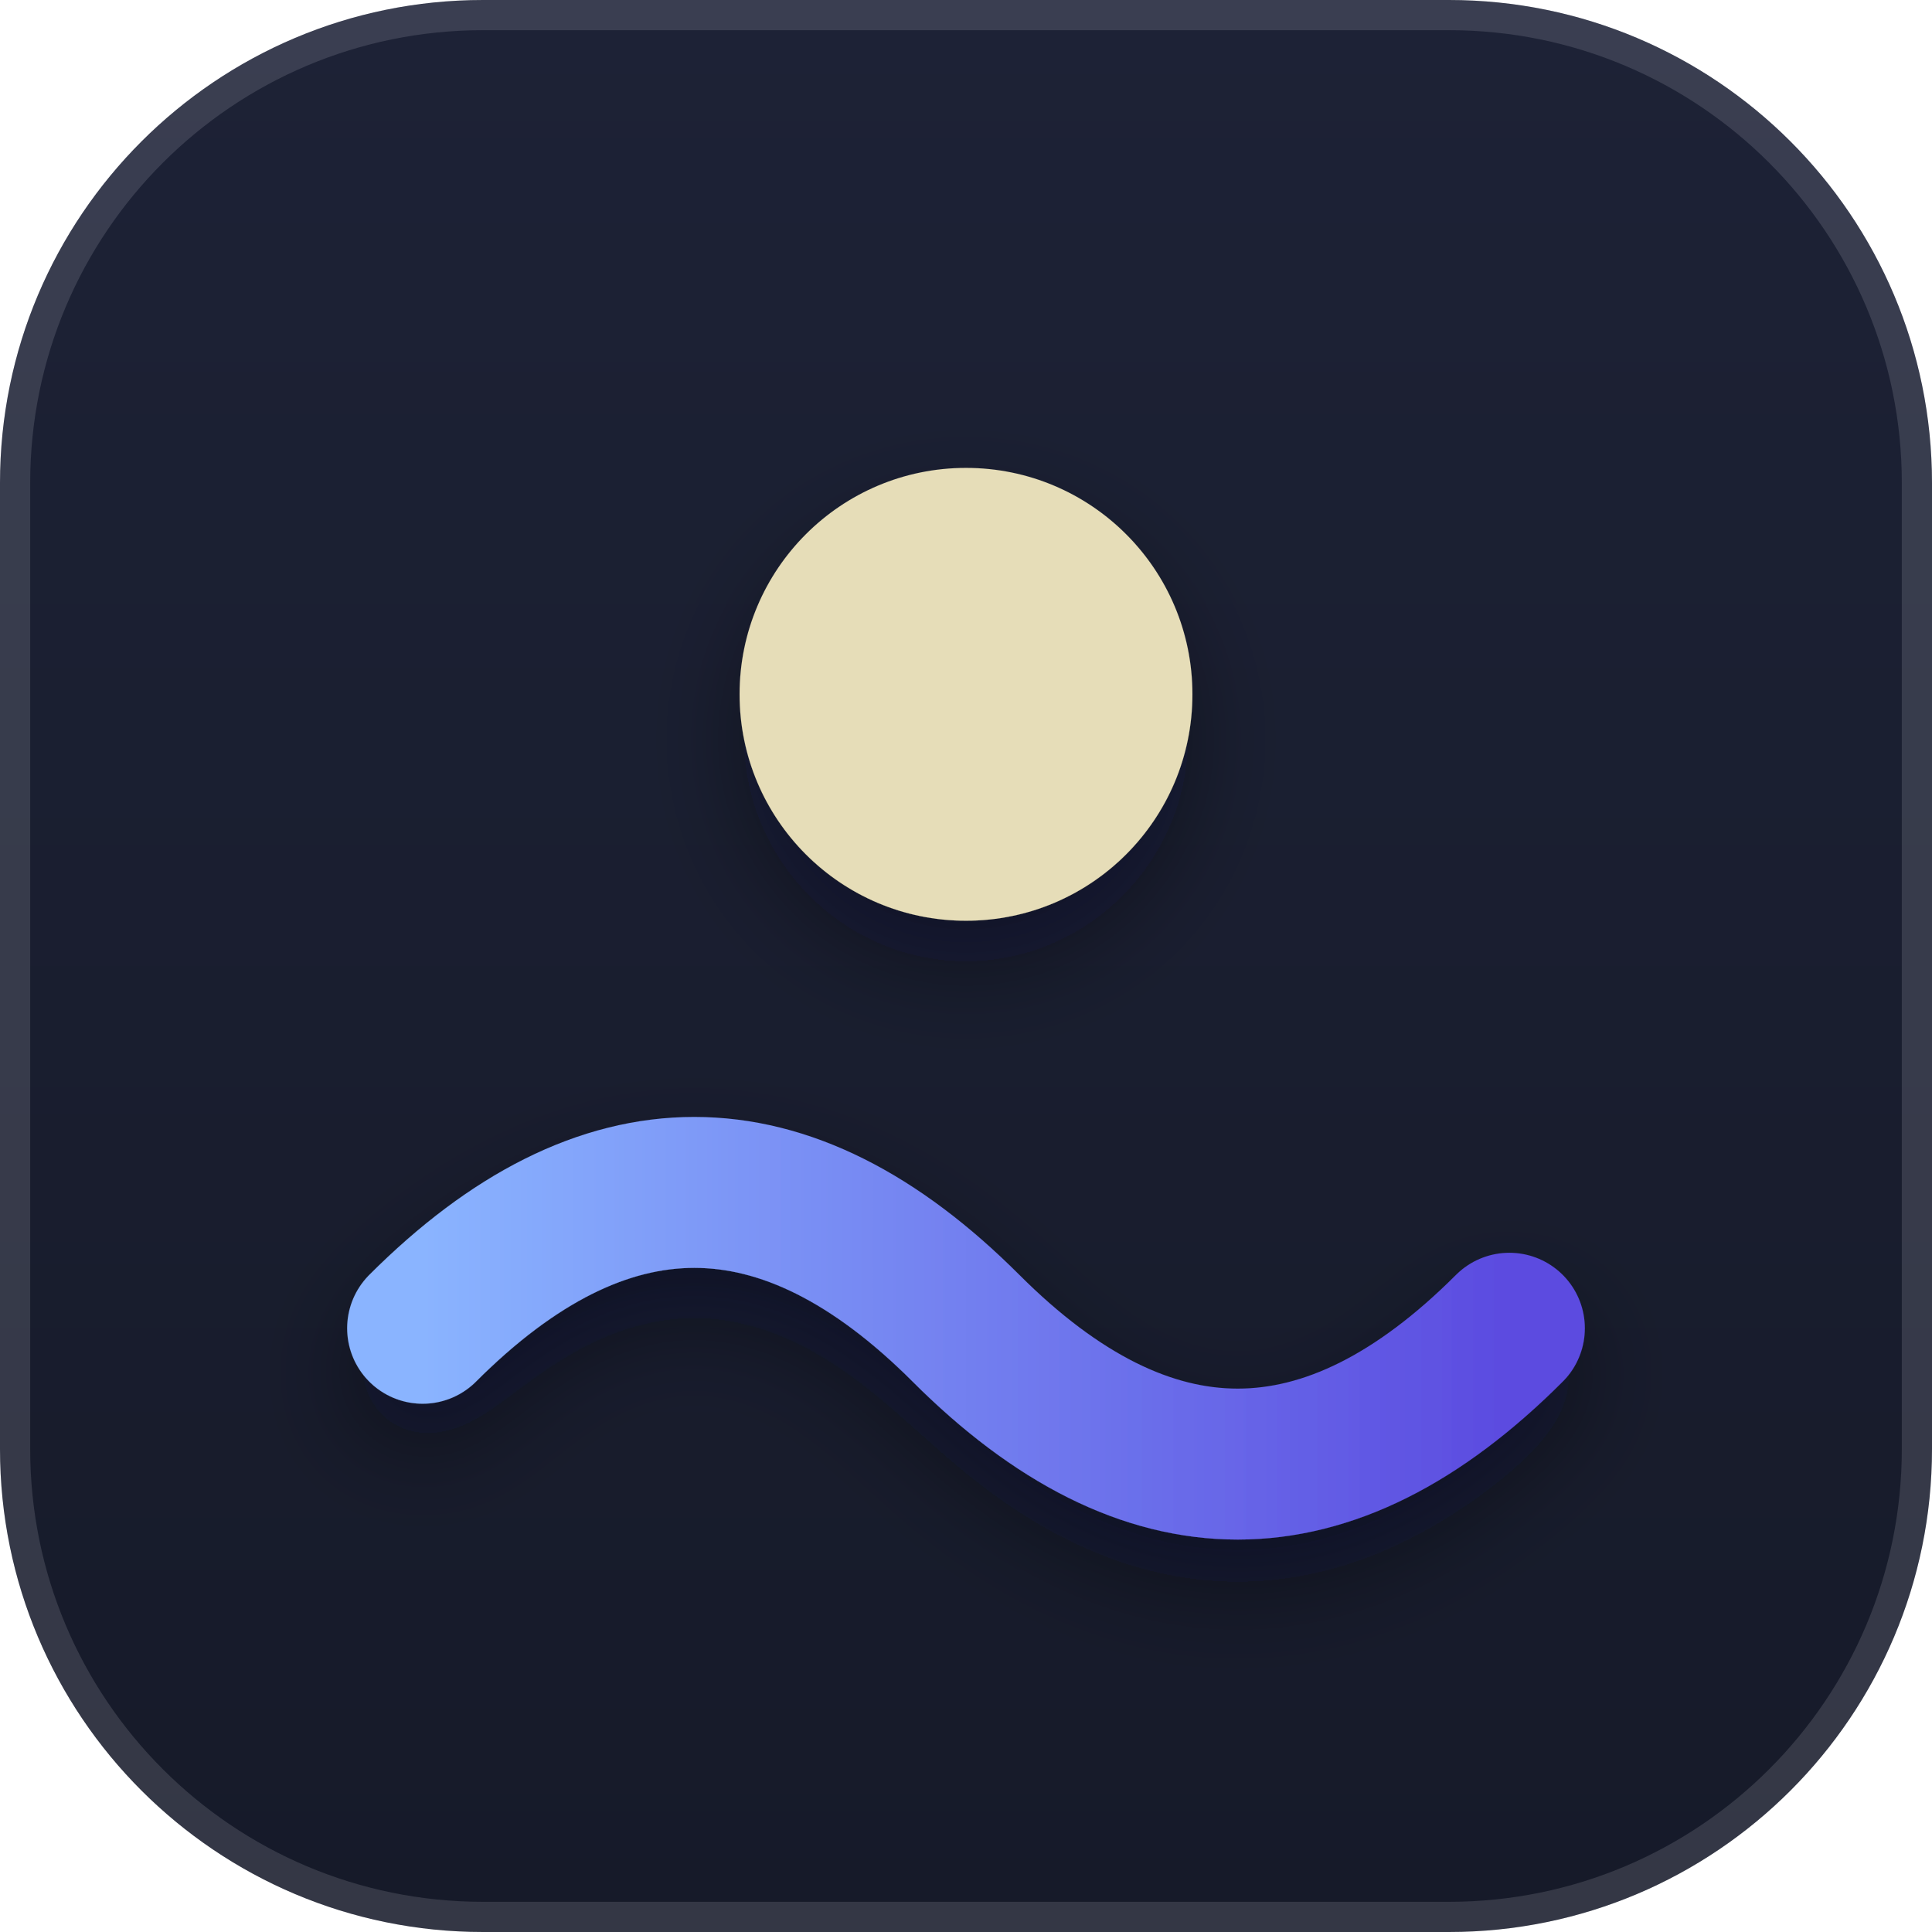
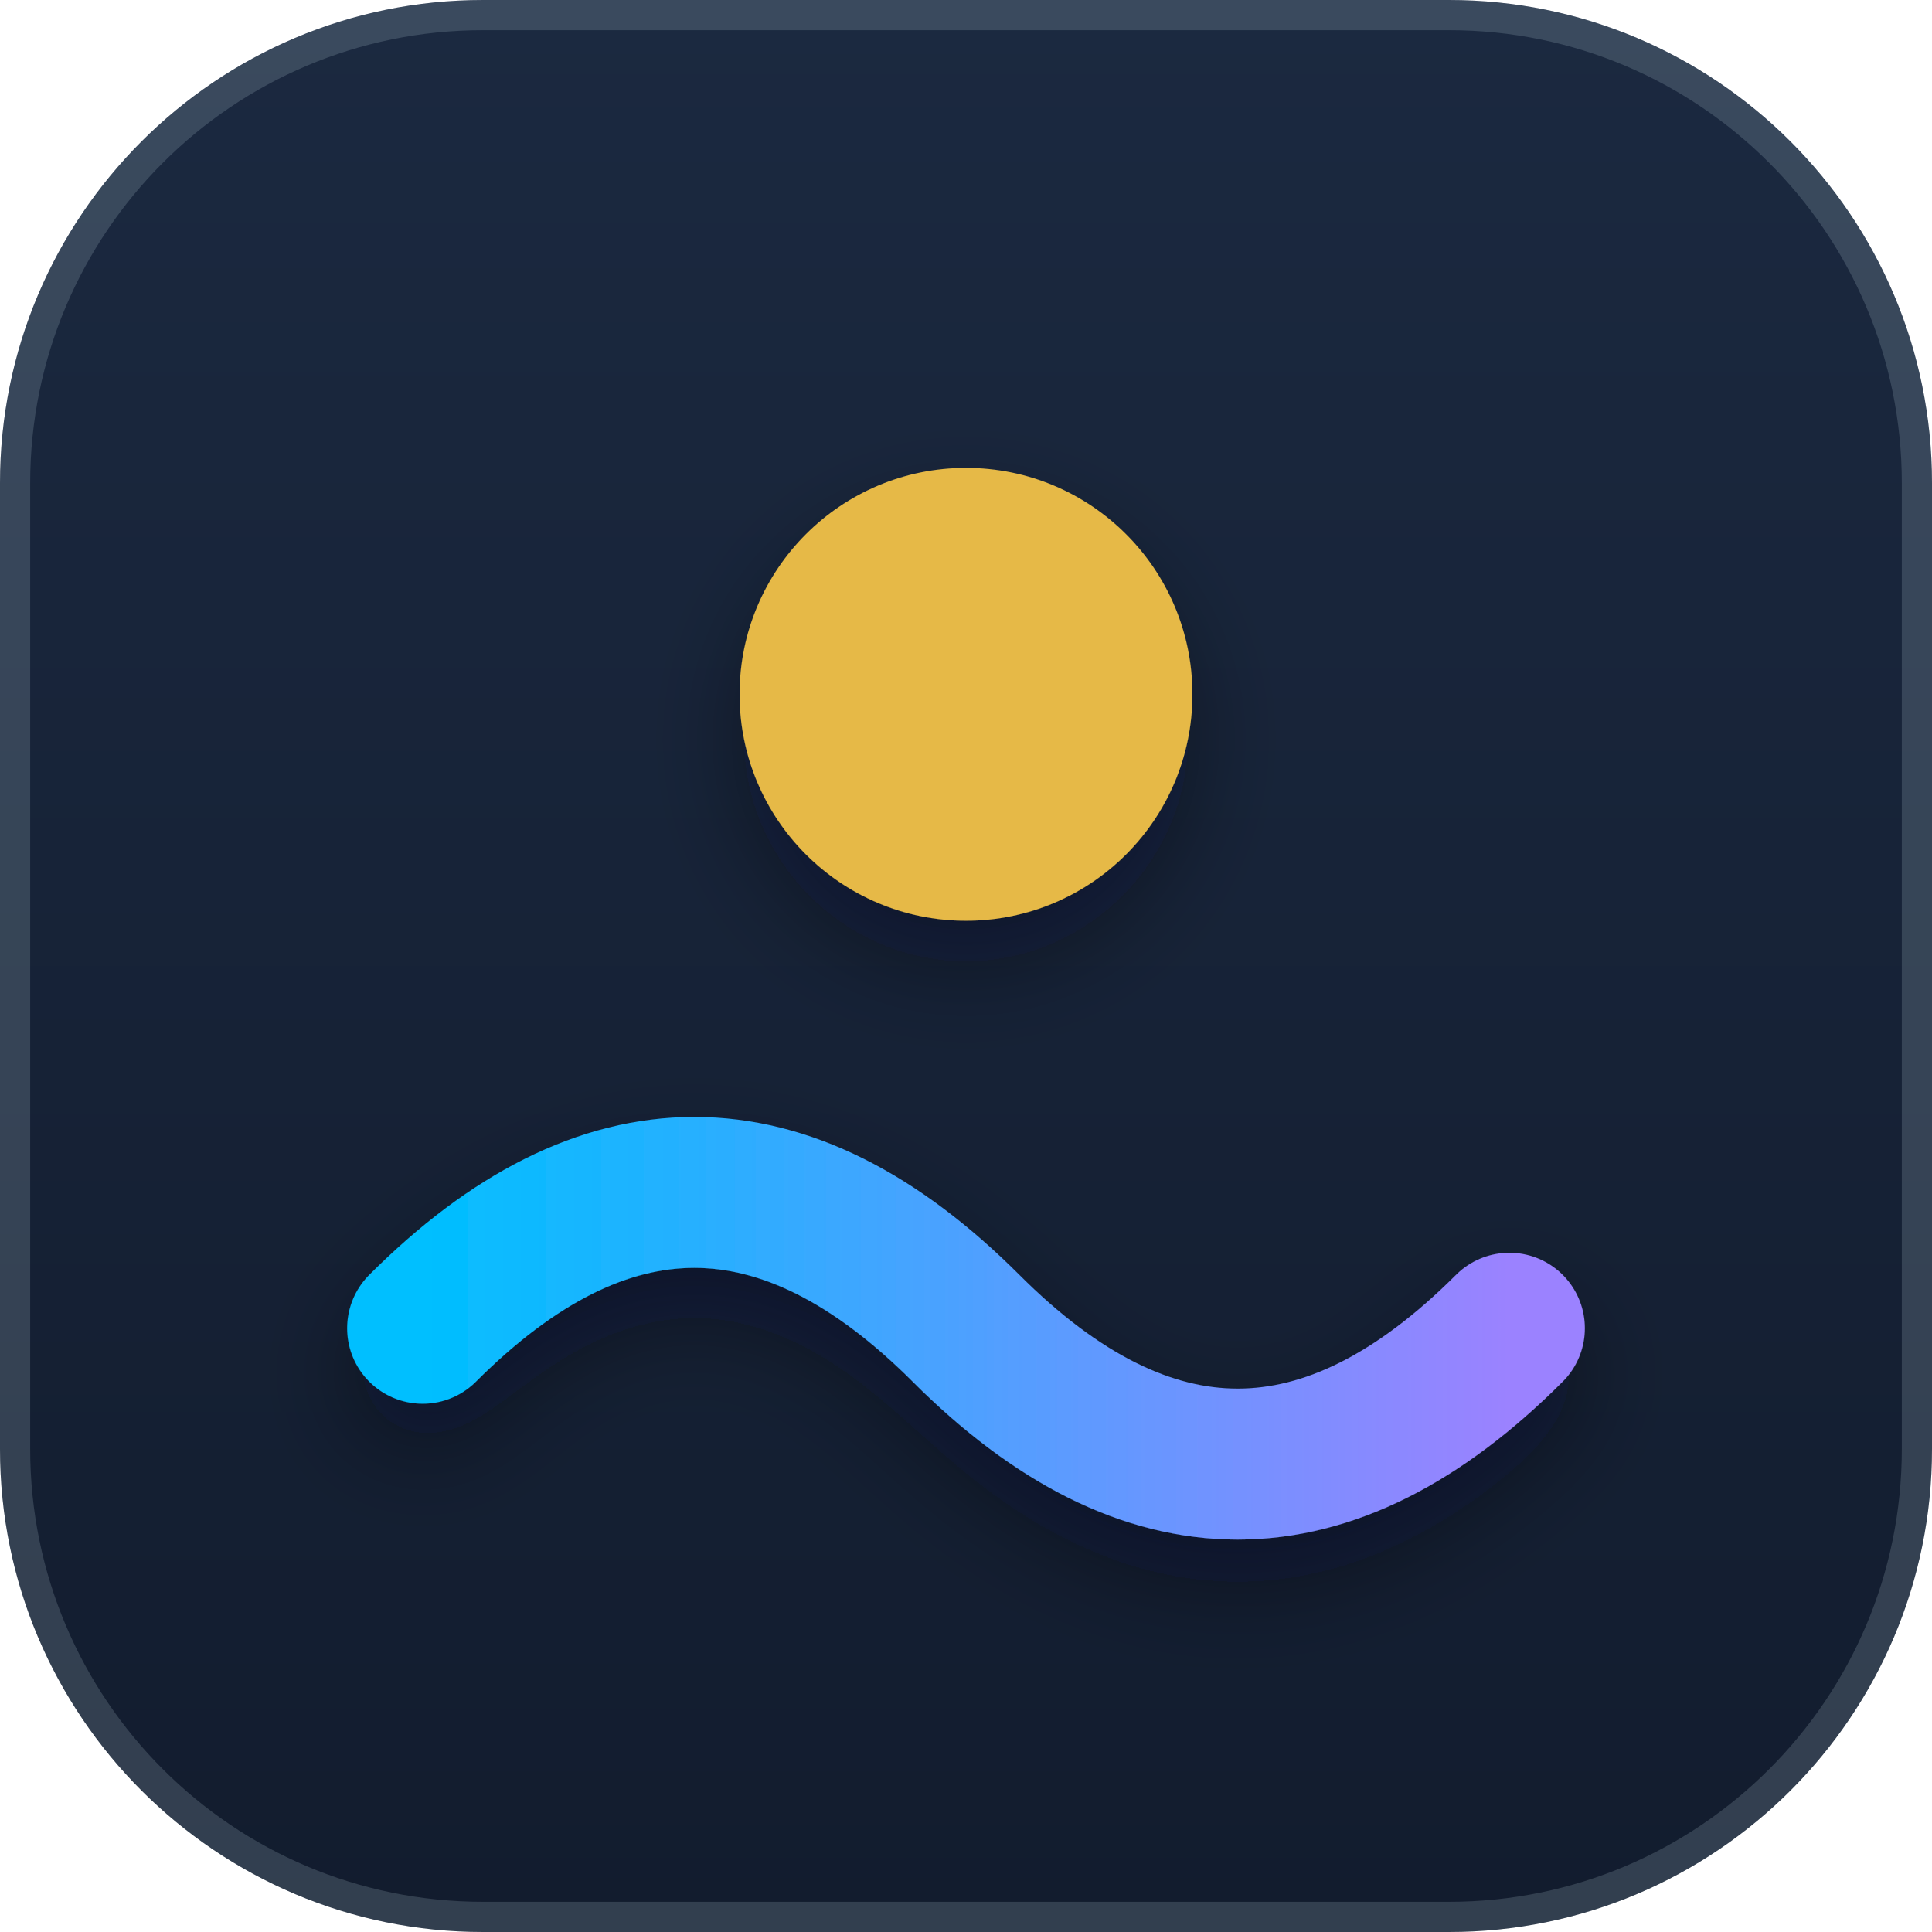
<svg xmlns="http://www.w3.org/2000/svg" width="1024" height="1024" viewBox="0 0 64 64">
  <defs>
    <linearGradient id="pwesunms" x1="0" y1="0" x2="0" y2="64" gradientUnits="userSpaceOnUse">
-       <stop stop-color="#1D2236" />
-       <stop offset="1" stop-color="#161A29" />
+       <stop stop-color="#1B2940" />
+       <stop offset="1" stop-color="#121C2E" />
    </linearGradient>
    <linearGradient id="gwesunms" x1="14" y1="32" x2="50" y2="32" gradientUnits="userSpaceOnUse">
-       <stop stop-color="#8AB4FF" />
-       <stop offset="1" stop-color="#5B4BE0" />
+       <stop stop-color="#00BFFF" />
+       <stop offset="1" stop-color="#9B82FF" />
    </linearGradient>
    <filter id="shwesunms" x="-20%" y="-20%" width="140%" height="150%">
      <feGaussianBlur in="SourceAlpha" stdDeviation="1.6" />
      <feOffset dy="1.5" result="o" />
-       <feFlood flood-color="#080B14" flood-opacity="0.38" />
+       <feFlood flood-color="#08121E" flood-opacity="0.38" />
      <feComposite in2="o" operator="in" result="s" />
      <feMerge>
        <feMergeNode in="s" />
        <feMergeNode in="SourceGraphic" />
      </feMerge>
    </filter>
  </defs>
  <rect width="64" height="64" rx="16" fill="url(#pwesunms)" />
-   <rect x="0.5" y="0.5" width="63" height="63" rx="15.5" fill="none" stroke="rgba(237,239,247,.14)" stroke-width="1" />
+   <rect x="0.5" y="0.5" width="63" height="63" rx="15.5" fill="none" stroke="rgba(220,243,255,.16)" stroke-width="1" />
  <g filter="url(#shwesunms)">
-     <circle cx="32" cy="23" r="7.5" fill="#E6DDB8" />
+     <circle cx="32" cy="23" r="7.5" fill="#E6B947" />
    <path d="M14 44q9-9 18 0t18 0" stroke="url(#gwesunms)" stroke-width="5" stroke-linecap="round" stroke-linejoin="round" fill="none" />
  </g>
</svg>
